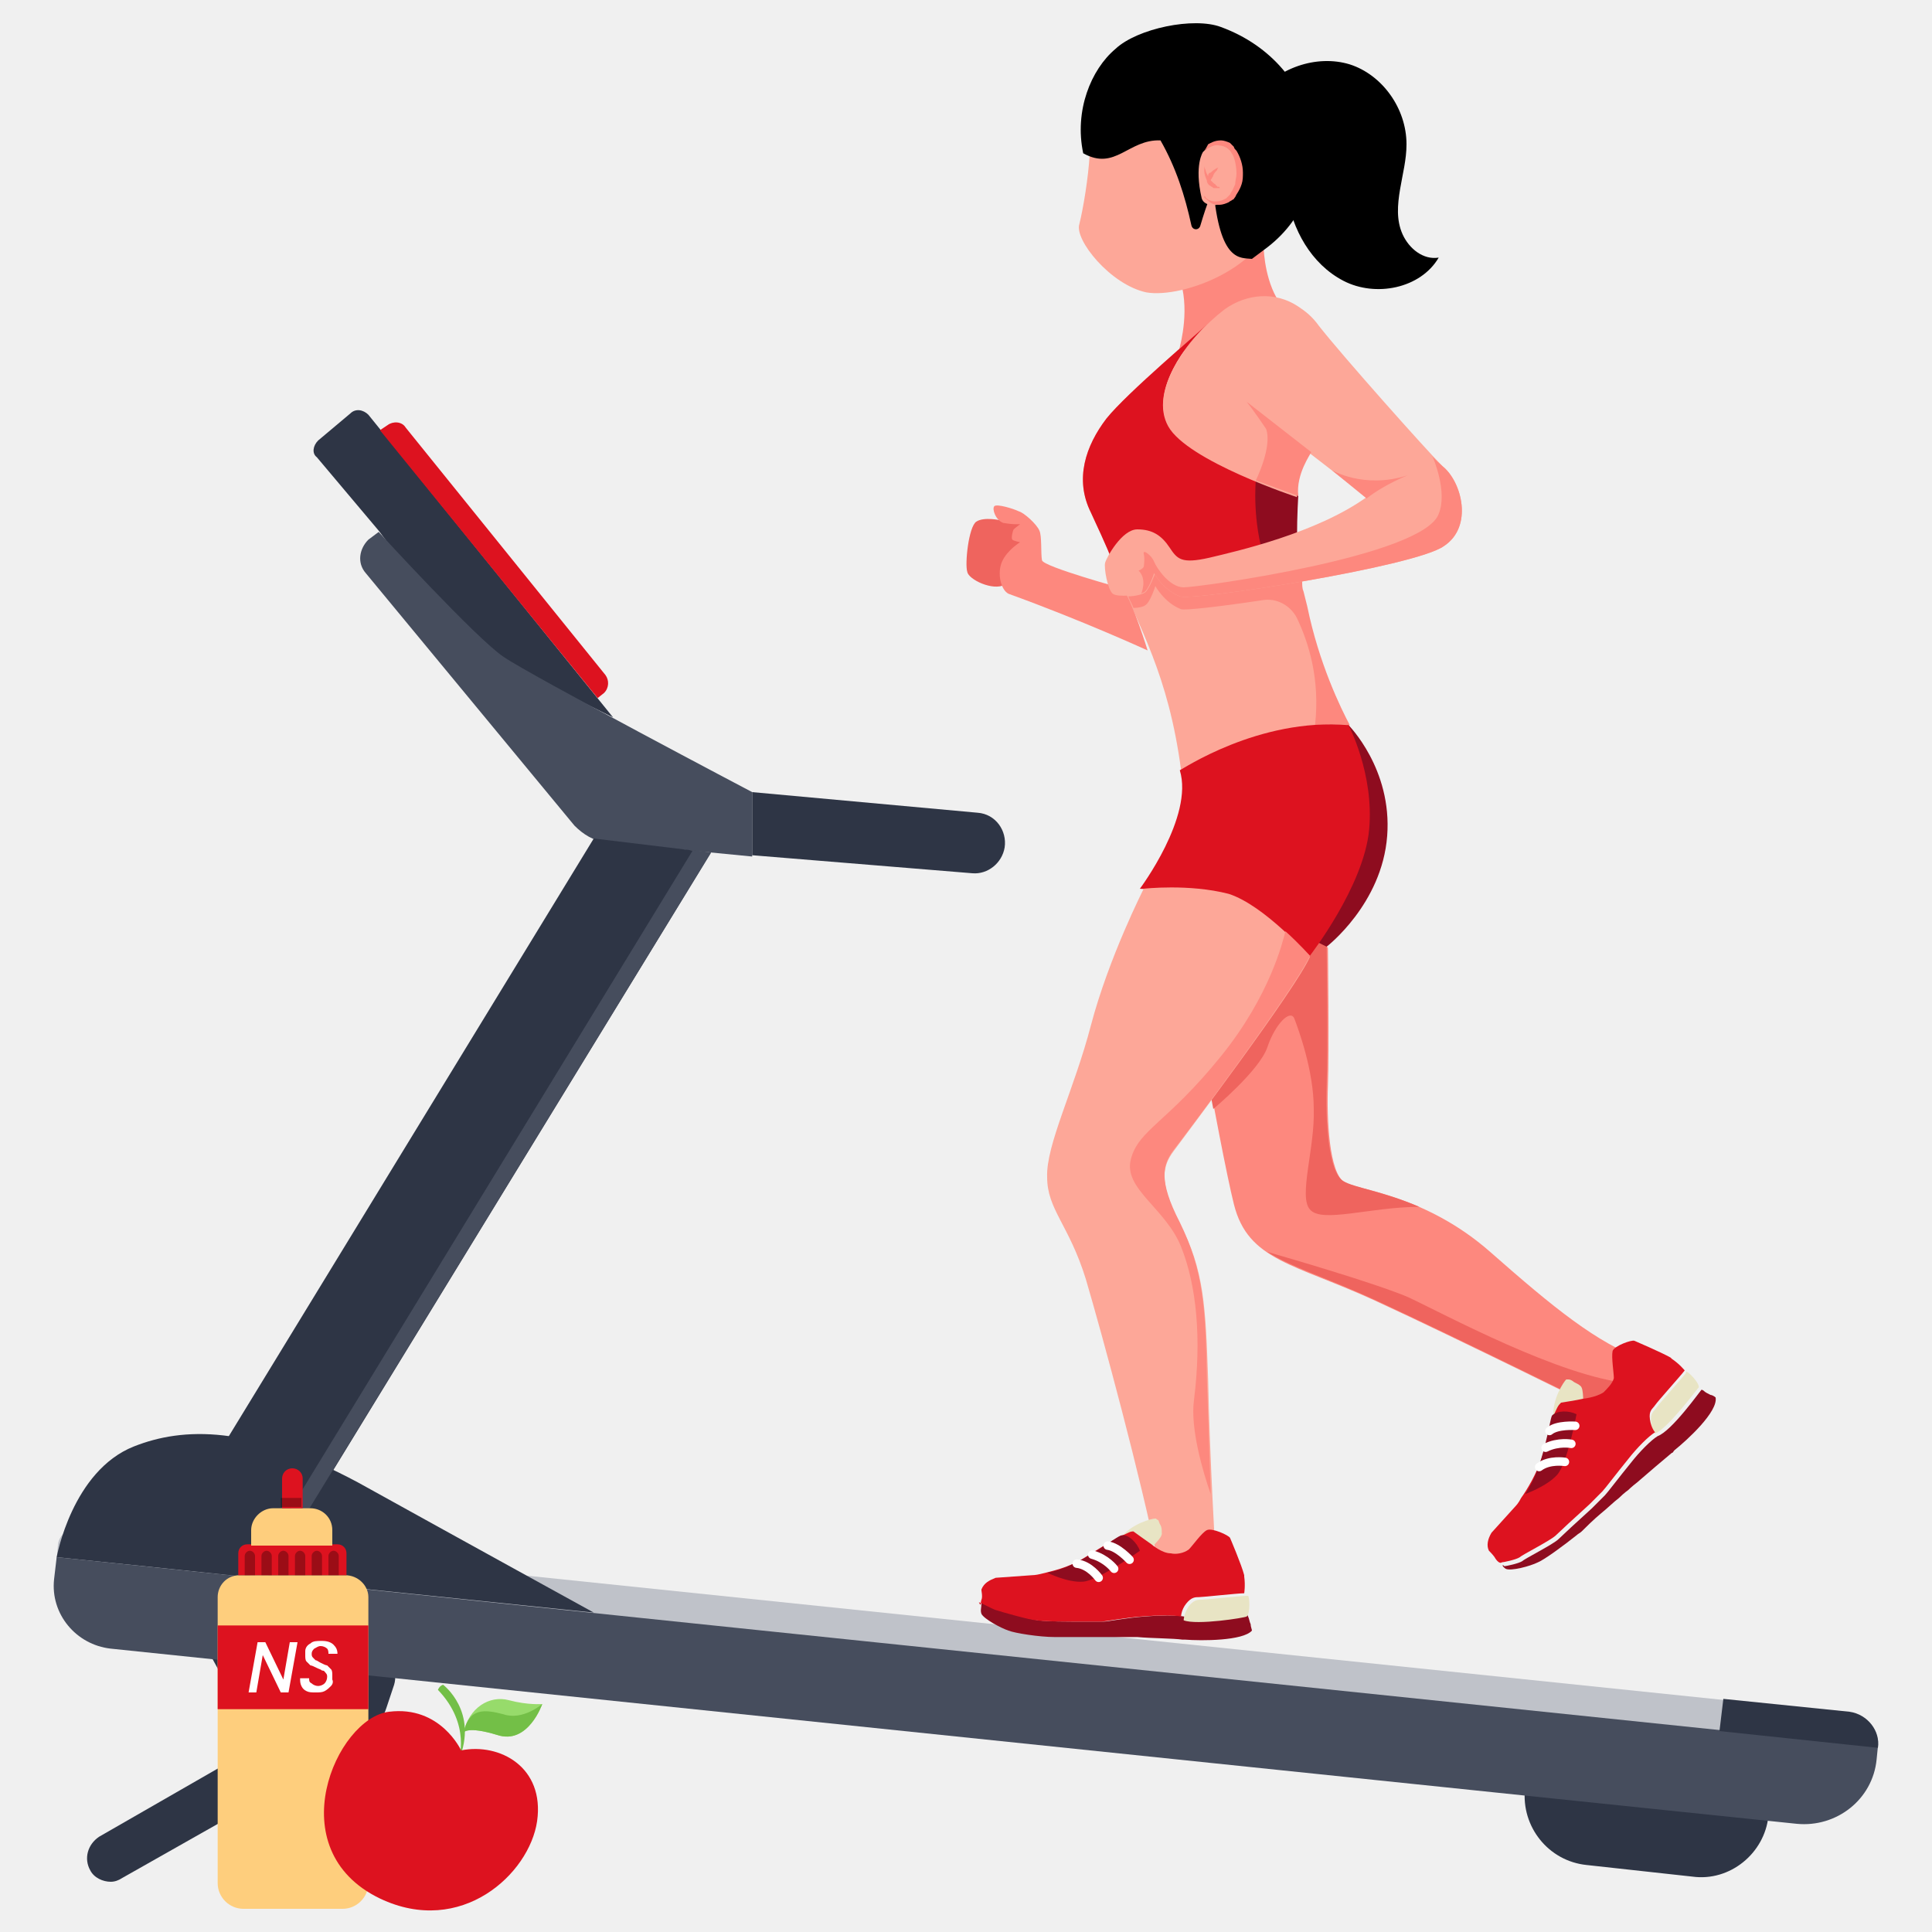
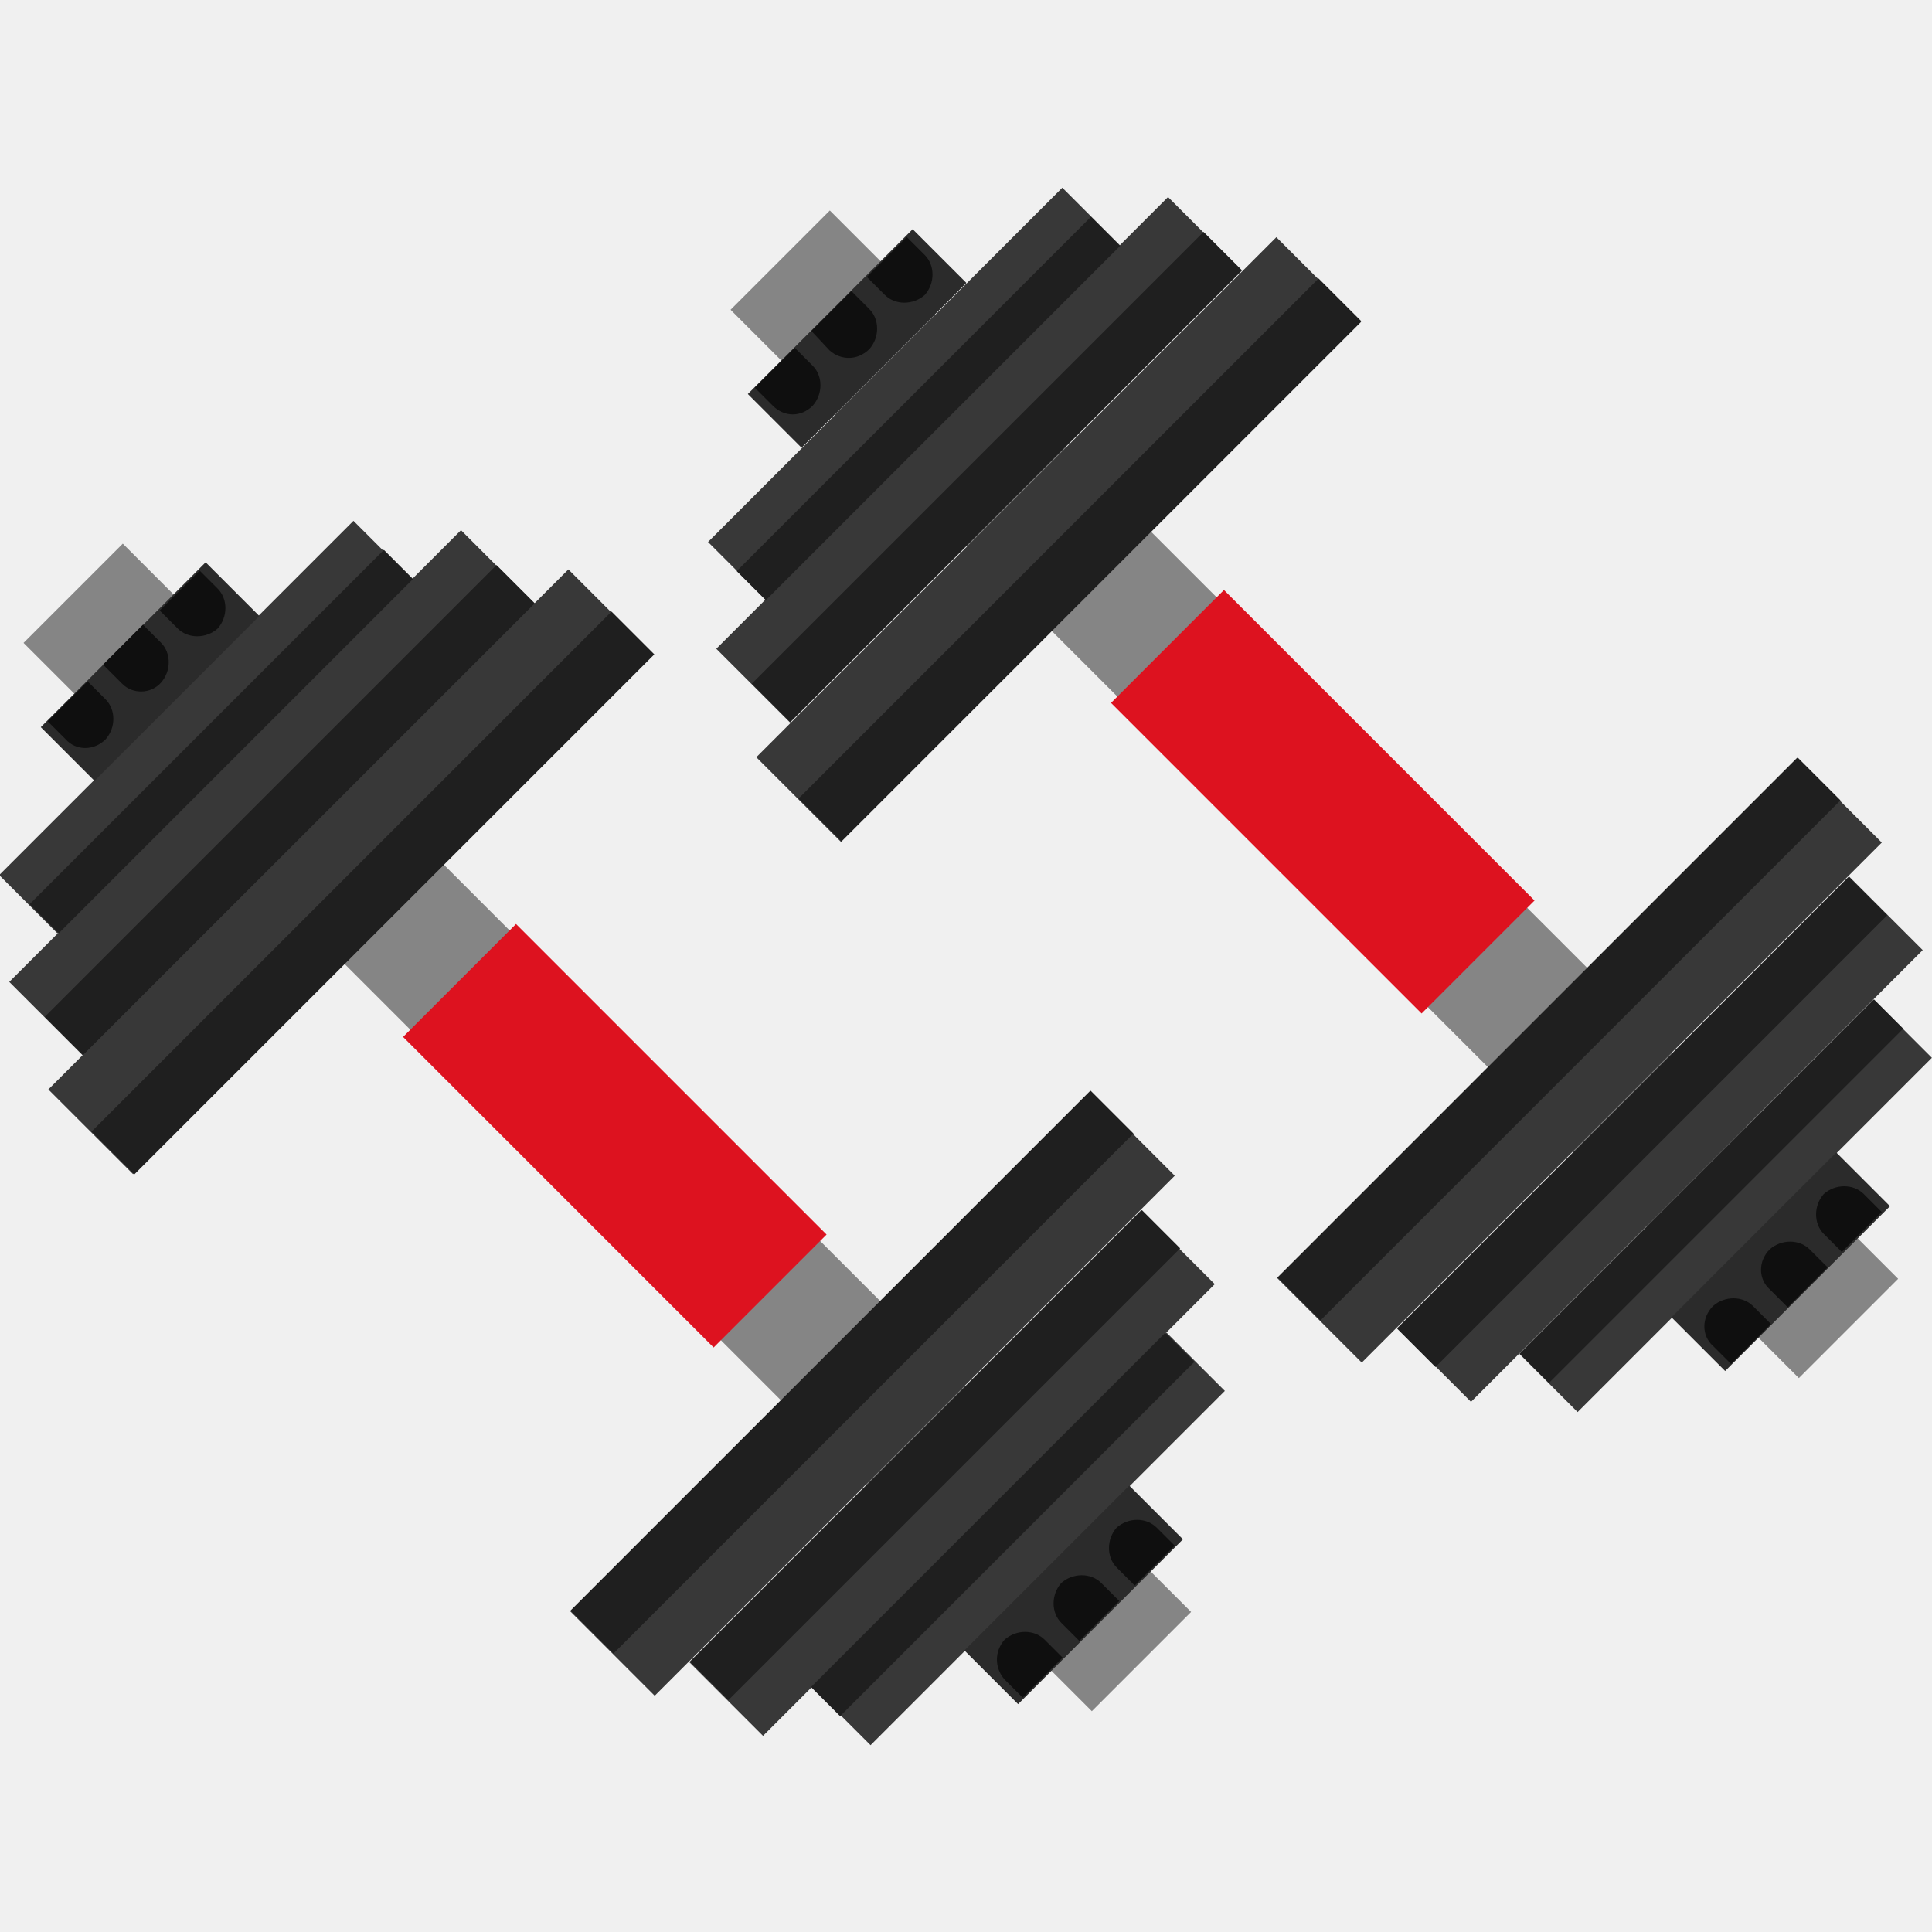
<svg xmlns="http://www.w3.org/2000/svg" version="1.1" id="Layer_1" x="0px" y="0px" viewBox="0 0 150 150" style="enable-background:new 0 0 150 150;" xml:space="preserve">
  <style type="text/css">
- 	.st0{fill:#BFC2C9;}
- 	.st1{fill:#2E3545;}
- 	.st2{fill:#464D5D;}
- 	.st3{fill:#DD121F;}
- 	.st4{fill:#FD887E;}
- 	.st5{fill:#FDA798;}
- 	.st6{fill:#8E0C1F;}
- 	.st7{fill:#EF645E;}
- 	.st8{fill:#E8E4C4;}
- 	.st9{fill:none;stroke:#FFFFFF;stroke-width:0.659;stroke-linecap:round;stroke-miterlimit:10;}
- 	.st10{fill:#FECE7D;}
- 	.st11{opacity:0.3;}
- 	.st12{fill:#FFFFFF;}
- 	.st13{fill:#97DB6B;}
- 	.st14{fill:#73BF47;}
+ 	.st0{fill:#858585;}
+ 	.st1{fill:#DD121F;}
+ 	.st2{fill:#383838;}
+ 	.st3{fill:#1F1F1F;}
+ 	.st4{fill:#2B2B2B;}
+ 	.st5{fill:#0F0F0F;}
</style>
-   <g id="XMLID_63_">
-     <g id="XMLID_3_">
-       <g id="XMLID_11_">
-         <path id="XMLID_29_" class="st0" d="M145.8,135.7L4.4,121.1l0.1-1.2c0.1-0.7,0.7-1.2,1.4-1.2L143.6,133     C145,133.1,146,134.4,145.8,135.7L145.8,135.7z" />
-         <path id="XMLID_43_" class="st1" d="M131.4,145.7l-8.2-0.9c-3-0.3-5.1-3-4.8-5.9l0-0.4l18.9,2.1l0,0.4     C137,143.9,134.3,146.1,131.4,145.7z" />
-         <path id="XMLID_21_" class="st1" d="M24.7,34.2l2.5-2.1c0.4-0.4,1-0.3,1.4,0.1l19,23.5c0,0-11.5-5.7-11.8-6.1     c-0.4-0.4-6.4-8.4-6.4-8.4l-4.8-5.7C24.2,35.2,24.3,34.6,24.7,34.2z" />
-         <g id="XMLID_45_">
-           <g>
-             <path id="XMLID_73_" class="st1" d="M22.4,137.9c-0.6,0-1.1-0.3-1.4-0.8l-4.5-8.3c-0.4-0.8-0.1-1.8,0.6-2.2       c0.8-0.4,1.8-0.1,2.2,0.6l4.5,8.3c0.4,0.8,0.1,1.8-0.6,2.2C23,137.8,22.7,137.9,22.4,137.9z" />
-           </g>
+   <g>
+     <g>
+       <rect x="96.6" y="3" transform="matrix(0.7071 -0.7071 0.7071 0.7071 -13.7063 90.235)" class="st0" width="10.9" height="117.3" />
+       <rect x="96.5" y="45.2" transform="matrix(0.7071 -0.7071 0.7071 0.7071 -13.936 90.8471)" class="st1" width="12.4" height="34.1" />
+       <g>
+         <g>
+           <rect x="94.1" y="77.6" transform="matrix(0.7071 -0.7071 0.7071 0.7071 -22.2588 110.8829)" class="st2" width="57.1" height="9.3" />
+           <rect x="92.5" y="78.3" transform="matrix(0.7071 -0.7071 0.7071 0.7071 -21.5772 109.231)" class="st3" width="57.1" height="4.7" />
        </g>
-         <g id="XMLID_37_">
-           <g>
-             <path id="XMLID_72_" class="st1" d="M8.6,146.1c-0.6,0-1.3-0.3-1.6-0.9c-0.5-0.9-0.2-2,0.7-2.6l18.1-10.4       c0.3-0.2,0.5-0.4,0.6-0.8l0.6-1.8c0.3-1,1.4-1.5,2.4-1.2c1,0.3,1.5,1.4,1.2,2.4l-0.6,1.8c-0.4,1.2-1.2,2.2-2.3,2.9L9.5,145.8       C9.2,146,8.9,146.1,8.6,146.1z" />
-           </g>
+         <g>
+           <rect x="104.1" y="84.4" transform="matrix(0.7071 -0.7071 0.7071 0.7071 -24.8094 117.0409)" class="st2" width="49.6" height="8.1" />
+           <rect x="102.7" y="85" transform="matrix(0.7071 -0.7071 0.7071 0.7071 -24.243 115.6804)" class="st3" width="49.6" height="4.2" />
        </g>
-         <path id="XMLID_32_" class="st1" d="M4.4,120.9c0,0,1.2-6.7,6-8.6c3.8-1.5,9-1.7,17.4,2.8c8.3,4.6,18.3,10.1,18.3,10.1L4.4,120.9     z" />
-         <path id="XMLID_24_" class="st2" d="M139.5,141.6L8.6,128c-2.7-0.3-4.7-2.7-4.4-5.4l0.2-1.7l141.4,14.7l-0.1,1     C145.4,139.7,142.6,141.9,139.5,141.6z" />
-         <path id="XMLID_10_" class="st2" d="M29.4,41.3c0,0,7.6,8.3,9.7,9.7c2.2,1.5,19.3,10.5,19.3,10.5v5l-11.3-1.1     c-1-0.1-1.8-0.6-2.5-1.3L28.4,44.5c-0.7-0.8-0.5-1.9,0.2-2.6L29.4,41.3z" />
-         <path id="XMLID_20_" class="st1" d="M58.4,61.5l17.5,1.6c1.4,0.1,2.3,1.4,2.1,2.7l0,0c-0.2,1.2-1.3,2.1-2.5,2l-17.1-1.4V61.5z" />
-         <path id="XMLID_22_" class="st3" d="M29.5,33.4l0.6-0.4c0.4-0.3,1.1-0.3,1.4,0.2L47,52.4c0.3,0.4,0.3,1-0.1,1.4l-0.5,0.4     L29.5,33.4z" />
-         <polygon id="XMLID_23_" class="st1" points="55.2,66.2 20.7,122.6 11.6,121.6 46.1,65.1    " />
-         <polygon id="XMLID_50_" class="st2" points="55.2,66.2 20.6,122.7 19.3,122.5 53.8,66    " />
-         <path id="XMLID_27_" class="st1" d="M145.8,135.7l-12.3-1.3l0.3-2.5l9.8,1C145,133.1,146,134.4,145.8,135.7L145.8,135.7z" />
+         <g>
+           <rect x="114.5" y="90.4" transform="matrix(0.7071 -0.7071 0.7071 0.7071 -26.9253 122.149)" class="st2" width="38.9" height="6.4" />
+           <rect x="113.4" y="90.9" transform="matrix(0.7071 -0.7071 0.7071 0.7071 -26.4615 121.019)" class="st3" width="38.9" height="3.2" />
+         </g>
+         <g>
+           <rect x="129.2" y="95" transform="matrix(0.7071 -0.7071 0.7071 0.7071 -28.7637 126.4561)" class="st4" width="18.1" height="5.9" />
+           <path class="st5" d="M141.6,95.8l1.4,1.4l3.1-3.1l-1.4-1.4c-0.8-0.8-2.2-0.8-3.1,0l0,0C140.8,93.6,140.8,95,141.6,95.8z" />
+           <path class="st5" d="M133,104.5l1.4,1.4l3.1-3.1l-1.4-1.4c-0.8-0.8-2.2-0.8-3.1,0l0,0C132.1,102.3,132.1,103.7,133,104.5z" />
+           <path class="st5" d="M137.4,100.1l1.4,1.4l3.1-3.1l-1.4-1.4c-0.8-0.8-2.2-0.8-3.1,0l0,0C136.5,97.9,136.5,99.3,137.4,100.1z" />
+         </g>
      </g>
-       <g id="XMLID_4_">
-         <g id="XMLID_35_">
-           <path id="XMLID_18_" class="st4" d="M98.1,19c0,0,0,2.3,1,4.1c1,1.7-1.6,3.5-1.6,3.5c0,0-6,0.7-6,0.7s0.8-2.5,0.3-4.9      C91.2,20,98.1,19,98.1,19z" />
-           <g id="XMLID_30_">
-             <path id="XMLID_7_" class="st5" d="M105,56.8l-13.3,3c-1-7.5-3.2-10.9-5.2-15.9c-0.7-1.8-1.4-3.2-1.8-4.1       c-1.3-2.6-0.4-5.2,1.2-7.3c1.6-2,7.3-6.8,7.8-7.3c-2.4,2.3-4.2,5.6-3,7.8c1.5,2.7,10,5.5,10,5.5s-0.4,4.7,0.6,8.7       C102.7,52.6,105,56.8,105,56.8z" />
-             <path id="XMLID_15_" class="st3" d="M100.7,43.2c-7.5,1.1-14.2,0.7-14.2,0.7c-0.7-1.8-1.4-3.2-1.8-4.1       c-1.3-2.6-0.4-5.2,1.2-7.3c1.6-2,7.3-6.8,7.8-7.3c-2.4,2.3-4.2,5.6-3,7.8c1.5,2.7,10,5.5,10,5.5S100.6,40.6,100.7,43.2z" />
-             <path id="XMLID_39_" class="st6" d="M100.7,42.4c0,0.3,0,0.5,0,0.8c-0.9,0.1-1.7,0.2-2.5,0.3c-1-3.1-0.7-6.2-0.7-6.2       c1.8,0.7,3.3,1.2,3.3,1.2s-0.1,1.4-0.1,3.3C100.7,42,100.7,42.2,100.7,42.4z" />
-             <path id="XMLID_91_" class="st4" d="M104.8,56.3c-0.9-0.1-1.8-0.1-2.7,0c0.4-3.6-0.5-6.4-1.4-8.3c-0.5-1-1.6-1.6-2.7-1.4       c-3.3,0.5-6,0.8-6.3,0.7c-1.3-0.5-2-1.8-2-1.8s-0.4,1.3-0.8,1.5c-0.1,0.1-0.5,0.2-0.9,0.2c-0.1-0.3-0.3-0.6-0.4-0.9       c0.6,0,1.2-0.2,1.3-0.3c0.3-0.2,0.8-1.5,0.8-1.5s0.7,1.3,2,1.8c0.4,0.1,3.6-0.2,7.4-0.9c0,0,0.1,0,0.1,0c0.3,0,0.5-0.1,0.8-0.1       c0.3-0.1,0.6-0.1,1-0.2c0,0,0,0,0.1,0c0,0.3,0,0.6,0.1,0.8c0.1,0.4,0.2,0.8,0.3,1.2C102.4,51.5,104.1,55,104.8,56.3z" />
-           </g>
-           <g id="XMLID_33_">
-             <path id="XMLID_8_" class="st7" d="M77.7,40.4c0,0-1.3-0.3-1.9,0.1c-0.6,0.4-0.9,3.3-0.7,3.9c0.1,0.6,2,1.5,2.9,1       c0.9-0.5,2.1-4.2,2.1-4.2l-0.6-0.9L77.7,40.4z" />
-             <path id="XMLID_9_" class="st4" d="M87.2,45.7c0,0-6.2-1.7-6.3-2.2c-0.1-0.5,0-1.9-0.2-2.3c-0.2-0.5-1.2-1.4-1.6-1.5       c-0.4-0.2-1.7-0.6-1.9-0.4c-0.2,0.2,0.1,1.1,0.7,1.3c0.6,0.1,0.9,0.1,0.9,0.1l0.4,0c0,0-0.4,0.3-0.5,0.4       c-0.1,0.2-0.2,0.7-0.1,0.8c0.1,0.1,0.6,0.2,0.6,0.2s-1,0.6-1.4,1.5c-0.4,0.9-0.1,2.2,0.5,2.5c5.8,2.1,10.8,4.4,10.8,4.4       S88,46.9,87.2,45.7z" />
-           </g>
-           <g id="XMLID_31_">
-             <path id="XMLID_14_" class="st5" d="M112.1,42.4c-2.2,1.6-19.6,4.3-20.5,3.9c-1.3-0.5-2-1.8-2-1.8s-0.4,1.3-0.8,1.5       s-2,0.4-2.4,0.1c-0.4-0.3-0.7-2-0.6-2.4c0.1-0.4,1.3-2.6,2.5-2.6c1.2,0,1.9,0.5,2.5,1.4c0.6,0.9,0.9,1.3,3.1,0.8       c2.1-0.5,8.3-1.9,12.2-4.7l-4.4-3.4c0,0-1.2,1.6-1,3.4c0,0-8.5-2.8-10-5.5c-1.5-2.7,1.4-6.8,4.4-9.1c1.7-1.2,3.9-1.4,5.7-0.2       c0.6,0.4,1.1,0.8,1.6,1.5c1.8,2.3,8.3,9.6,9.6,10.9C113.5,37.4,114.4,40.9,112.1,42.4z" />
-             <path id="XMLID_16_" class="st4" d="M112.1,42.4c-2.2,1.6-19.6,4.3-20.5,3.9c-1.3-0.5-2-1.8-2-1.8s-0.4,1.3-0.8,1.5       c0,0-0.1,0-0.2,0.1c0,0,0.5-1.1-0.2-1.8c0,0,0.3-0.1,0.4-0.3c0,0,0.1-0.6,0-1c-0.1-0.4,0.6,0.1,0.8,0.6c0.2,0.5,1.2,2,2.3,2       c1.2,0,18.6-2.4,19.8-5.7c0.7-1.7-0.4-4.3-0.5-4.5c0.3,0.4,0.6,0.6,0.8,0.8C113.5,37.4,114.4,40.9,112.1,42.4z" />
-             <path id="XMLID_12_" class="st4" d="M103.4,36.5c0,0,2.5,1.5,5.9,0.4c0,0-1.8,0.7-3.2,1.8L103.4,36.5z" />
-             <path id="XMLID_42_" class="st4" d="M100.8,38.5c0,0-1.4-0.5-3.3-1.2c0,0,1.3-2.6,0.8-4c0,0,0,0,0,0c-0.8-1.2-1.5-2.1-1.5-2.1       l5,3.9C101.8,35.2,100.6,36.8,100.8,38.5z" />
-           </g>
-           <path id="XMLID_82_" class="st4" d="M101.1,46.1L101.1,46.1c0-0.1-0.1-0.3-0.1-0.4C101,45.8,101.1,45.9,101.1,46.1z" />
+       <g>
+         <g>
+           <rect x="53.6" y="37.2" transform="matrix(0.7071 -0.7071 0.7071 0.7071 -5.4848 70.387)" class="st2" width="57.1" height="9.3" />
+           <rect x="55.3" y="41.1" transform="matrix(0.7071 -0.7071 0.7071 0.7071 -6.1664 72.0373)" class="st3" width="57.1" height="4.7" />
        </g>
-         <g id="XMLID_5_">
-           <path id="XMLID_6_" class="st4" d="M103.1,73.6c0,0,0.1,8.1,0,10.7c-0.1,2.6,0.1,6.8,1.3,7.5c1.1,0.6,6.3,1,11.3,5.4      c5,4.4,8.2,7,11.9,8.4l-2.4,4.3c0,0-12.1-6-18.4-8.9c-6.3-2.9-9.9-3.1-11-7.5c-1.1-4.4-4.3-22.7-4.3-22.7S101.5,71.1,103.1,73.6      z" />
-           <path id="XMLID_92_" class="st7" d="M110.2,93.7c-3.8,0-7.6,1.3-8.5,0.2c-0.9-1,0.4-4.8,0.3-7.8c0-3-1.2-6.2-1.5-7      c-0.3-0.8-1.5,0.4-2.1,2.2c-0.6,1.8-4.2,4.8-4.2,4.8c-1.3-6.8-2.8-15.4-2.8-15.4s10.1,0.4,11.6,2.8c0,0,0.1,8.1,0,10.7      c-0.1,2.6,0.1,6.8,1.3,7.5C105.1,92.2,107.4,92.5,110.2,93.7z" />
-           <path id="XMLID_34_" class="st7" d="M126.5,107.4l-1.4,2.4c0,0-12.1-6-18.4-8.9c-3.7-1.7-6.4-2.5-8.3-3.7      c1.4,0.4,8.3,2.4,10.9,3.5C112.1,102,121.1,106.9,126.5,107.4z" />
-           <path id="XMLID_13_" class="st6" d="M104.7,56.3c0,0,3.4,3.4,3,8.6c-0.4,5.3-4.7,8.6-4.7,8.6l-8.5-4.2      C94.5,69.4,102.8,56.8,104.7,56.3z" />
-           <g id="XMLID_17_">
-             <g id="XMLID_93_">
-               <path id="XMLID_94_" class="st6" d="M116.9,121.8C116.9,121.8,116.9,121.8,116.9,121.8c0.4,0.2,1.9-0.2,2.5-0.5        c0.5-0.2,2-1.3,3-2.1c0.1-0.1,0.3-0.2,0.4-0.3c0.3-0.3,0.9-0.9,1.5-1.4c0.5-0.4,1-0.9,1.4-1.2c0.4-0.4,0.7-0.6,0.7-0.6        c0,0,0.3-0.3,0.7-0.6c0.8-0.7,2.1-1.8,2.7-2.3c0.1,0,0.1-0.1,0.2-0.2c1-0.8,3.4-3,3.2-4.1c-0.1-0.1-0.3-0.2-0.4-0.2        c-0.2-0.1-0.4-0.2-0.5-0.3c-0.1-0.1-0.2-0.1-0.2-0.1l0,0c-0.1,0.1-2.3,3.2-3.4,3.6c-0.5,0.3-1.4,1.2-2.1,2.1        c-0.9,1.1-1.8,2.3-2,2.5c-0.1,0.1-0.2,0.2-0.4,0.4c-0.2,0.2-0.4,0.4-0.6,0.6c-1,0.9-2.4,2.2-2.6,2.4c-0.4,0.4-2.6,1.5-2.8,1.7        c-0.3,0.2-1.3,0.4-1.4,0.4C116.6,121.4,116.6,121.6,116.9,121.8z" />
-             </g>
-             <path id="XMLID_90_" class="st8" d="M121.6,107.1c0.1,0,0.1,0,0.2,0c0.1,0,0.3,0.1,0.4,0.2c0.2,0.1,0.4,0.2,0.5,0.3       c0.3,0.2,0.2,1.6,0.2,1.6c-0.7,0-1.2,0-1.2,0c-0.1,0.1-0.2,0.2-0.3,0.4c-0.1,0.2-0.2,0.4-0.3,0.7l-0.1,0c0,0,0,0,0,0.1       c-0.1,0-0.4-0.3-0.4-0.3C120.5,108.6,121.4,107.3,121.6,107.1z" />
-             <g id="XMLID_88_">
-               <path id="XMLID_89_" class="st8" d="M128.5,111.3c1-0.4,3.3-3.5,3.4-3.6c0,0,0,0,0,0c0-0.4-0.9-1.3-1-1.2c0,0,0,0,0,0.1        c-0.3,0.4-2.1,2.4-2.3,2.7c-0.2,0.3-0.5,0.4-0.4,1.1C128.2,111,128.5,111.3,128.5,111.3z" />
-             </g>
-             <path id="XMLID_47_" class="st3" d="M116.1,121c-0.1-0.2-0.4-0.5-0.4-0.5c0,0-0.1-0.1-0.1-0.1c-0.2-0.4-0.1-0.9,0.2-1.4       l1.9-2.1c0,0,0.2-0.2,0.4-0.6l0,0c0.5-0.7,1.2-1.9,1.6-3.1c0.3-0.9,0.5-1.8,0.7-2.6c0.1-0.2,0.1-0.4,0.2-0.6       c0.1-0.3,0.2-0.5,0.3-0.7c0.1-0.2,0.2-0.3,0.3-0.4c0,0,1.3-0.2,1.7-0.3c0,0,1-0.1,1.6-0.5c0.3-0.3,0.7-0.7,0.8-1.1       c0-0.4-0.2-1.6-0.1-2.1c0.1-0.4,1.5-0.9,1.7-0.8c0,0,2.1,0.9,2.8,1.3l0,0c0,0,0.1,0.1,0.1,0.1c0.6,0.4,1,0.9,1,0.9l0,0       c-0.3,0.4-2.1,2.4-2.3,2.7c-0.2,0.3-0.5,0.4-0.4,1.1c0.1,0.7,0.4,1,0.4,1c-0.5,0.3-1.4,1.2-2.1,2.1c-0.9,1.1-1.8,2.3-2,2.5       c-0.1,0.1-0.2,0.2-0.4,0.4c-0.2,0.2-0.4,0.4-0.6,0.6c-1,0.9-2.4,2.2-2.6,2.4c-0.4,0.4-2.6,1.5-2.8,1.7       c-0.3,0.2-1.3,0.4-1.4,0.4C116.5,121.4,116.3,121.3,116.1,121z" />
-             <path id="XMLID_46_" class="st6" d="M118.4,116L118.4,116c0,0,1.7-0.6,2.5-1.5c0.8-0.9,1.5-4.7,1.5-4.7       c-0.6-0.3-1.5-0.3-1.9,0.1C120.3,110.2,119.9,113.9,118.4,116z" />
-             <path id="XMLID_40_" class="st9" d="M122.3,110.7c0,0-1.4-0.1-2,0.4" />
-             <path id="XMLID_19_" class="st9" d="M122,112.1c0,0-1-0.2-2,0.3" />
-             <path id="XMLID_28_" class="st9" d="M121.5,113.5c0,0-1.2-0.2-2,0.4" />
-           </g>
+         <g>
+           <rect x="51.2" y="31.6" transform="matrix(0.7071 -0.7071 0.7071 0.7071 -2.9342 64.2292)" class="st2" width="49.6" height="8.1" />
+           <rect x="52.6" y="34.9" transform="matrix(0.7071 -0.7071 0.7071 0.7071 -3.5006 65.5917)" class="st3" width="49.6" height="4.2" />
        </g>
-         <g id="XMLID_36_">
-           <path id="XMLID_67_" d="M109.2,11.2c0,1.2-0.3,2.3-0.5,3.5s-0.3,2.4,0.2,3.5c0.5,1.1,1.6,2,2.8,1.8c-1.4,2.4-4.9,3.1-7.4,1.8      c-2.5-1.3-4-4-4.4-6.8c-0.2-1.4-0.2-2.7-0.4-4.1c-0.3-1.3-0.9-2.7-2-3.4c1.6-2.2,4.7-3.3,7.3-2.5      C107.3,5.8,109.2,8.4,109.2,11.2z" />
-           <path id="XMLID_223_" class="st5" d="M96.9,4.8c-1.8-1.6-5.5-4-9.3-1.3c-3.8,2.7-2.9,6.7-3,8.5c-0.1,1.8-0.5,4.2-0.8,5.4      c-0.4,1.2,2.4,4.7,5.2,5.3c2.8,0.5,10-2,10.5-7.5C100.1,9.5,98.1,5.8,96.9,4.8z" />
-           <g id="XMLID_304_">
-             <g id="XMLID_305_">
-               <path id="XMLID_287_" d="M94.8,2.1c7.9,2.9,9.7,12.4,3.6,17.1c-0.4,0.3-1.2,0.9-1.2,0.9s0.4,0.1,0,0c-0.9-0.1-2.5,0.3-3-5.5        c0,0-0.5,1.2-1,2.9c-0.1,0.4-0.6,0.4-0.7,0c-0.5-2.3-1.2-4.5-2.4-6.6c-2.5-0.1-3.5,2.4-6,1c-0.7-3.3,0.6-6.5,2.5-8.1        C88.3,2.2,92.7,1.3,94.8,2.1z" />
-             </g>
-           </g>
-           <g id="XMLID_215_">
-             <path id="XMLID_222_" class="st5" d="M93.3,15.4c0.2,0.7,1.6,0.8,2.4-0.3c0.9-1.2,0.4-3.2-0.5-3.7c-0.9-0.6-1.8,0.4-1.8,0.4       S92.7,12.8,93.3,15.4z" />
-             <path id="XMLID_221_" class="st4" d="M93.5,13.3c0-0.2,0-0.4,0-0.4l0,0c0,0,0,0.1,0.1,0.3c0,0.1,0.1,0.3,0.2,0.5c0,0,0,0,0-0.1       c0-0.1,0.1-0.2,0.2-0.2c0.3-0.3,0.6-0.4,0.6-0.4l0,0c0,0-0.1,0.1-0.1,0.2c-0.1,0.1-0.2,0.2-0.3,0.4c0,0.1-0.1,0.2-0.1,0.2       c0,0.1-0.1,0.1-0.1,0.2c0,0,0,0,0,0c0.1,0.1,0.1,0.1,0.2,0.2c0.1,0.1,0.2,0.1,0.2,0.2c0,0,0.1,0,0.1,0.1c0,0,0.1,0,0.1,0       c0.1,0,0.1,0.1,0.1,0.1l0,0c0,0,0,0-0.1,0c0,0-0.1,0-0.1,0c0,0-0.1,0-0.2,0c-0.1,0-0.1,0-0.2-0.1c-0.1,0-0.1-0.1-0.2-0.1       c-0.1-0.1-0.2-0.2-0.2-0.4C93.6,13.8,93.5,13.5,93.5,13.3z" />
-             <path id="XMLID_242_" class="st4" d="M93.5,11.7c0,0,0.1-0.1,0.3-0.2c0.2-0.1,0.5-0.3,0.9-0.2c0.2,0,0.4,0.1,0.6,0.2       c0.1,0.1,0.2,0.2,0.2,0.2c0.1,0.1,0.1,0.2,0.2,0.3c0.2,0.4,0.3,1,0.3,1.5c0,0.3-0.1,0.5-0.1,0.8c-0.1,0.2-0.2,0.5-0.3,0.6       l-0.1,0.2c0,0-0.1,0.1-0.1,0.1c0,0-0.1,0.1-0.1,0.1c0,0-0.1,0.1-0.1,0.1c-0.2,0.1-0.4,0.2-0.5,0.2c-0.4,0.1-0.7,0-0.9-0.1       c-0.1-0.1-0.2-0.1-0.2-0.2c0,0-0.1-0.1-0.1-0.1l0,0c0,0,0,0,0,0.1c0,0.1,0.1,0.1,0.2,0.2c0.1,0.1,0.2,0.2,0.4,0.3       c0.2,0.1,0.4,0.1,0.6,0.1c0.2,0,0.5-0.1,0.7-0.2c0.1-0.1,0.2-0.1,0.3-0.2c0.1,0,0.1-0.1,0.2-0.2l0.1-0.2       c0.2-0.3,0.3-0.5,0.4-0.8c0.1-0.3,0.1-0.6,0.1-0.9c0-0.6-0.2-1.2-0.5-1.7c-0.1-0.1-0.2-0.2-0.2-0.3c-0.1-0.1-0.2-0.2-0.3-0.3       c-0.2-0.1-0.5-0.2-0.7-0.2c-0.5,0-0.8,0.2-1,0.3C93.6,11.6,93.5,11.7,93.5,11.7L93.5,11.7z" />
-           </g>
+         <g>
+           <rect x="51.5" y="27.4" transform="matrix(0.7071 -0.7071 0.7071 0.7071 -0.8182 59.1209)" class="st2" width="38.9" height="6.4" />
+           <rect x="52.6" y="30.1" transform="matrix(0.7071 -0.7071 0.7071 0.7071 -1.2821 60.247)" class="st3" width="38.9" height="3.2" />
        </g>
-         <g id="XMLID_38_">
-           <path id="XMLID_41_" class="st3" d="M104.7,56.3c0,0,2,3.8,1.6,8.1c-0.4,4.4-4.6,9.8-4.6,9.8s-5.2-4.8-13.2-5.2      c0,0,4.2-5.6,3.1-9.2C91.7,59.8,97.7,55.7,104.7,56.3z" />
-           <path id="XMLID_48_" class="st5" d="M101.7,74.3c-1.1,2.5-9.8,14-10.6,15.1c-0.8,1.1-1.2,2.3,0.5,5.6c1.9,3.6,2,6.5,2.2,12.1      c0.1,5.6,0.6,14.2,0.6,14.2h-4.5c-1.3-6.5-4.3-17.6-5.6-22c-1.3-4.2-3-5.4-3-7.9c-0.1-2.5,2.1-6.8,3.4-11.8      c1.4-5.3,4.1-10.6,4.1-10.6s3.5-0.4,6.6,0.4C98.2,70.3,101.7,74.3,101.7,74.3z" />
-           <path id="XMLID_49_" class="st4" d="M93.7,107c0.1,2.7,0.2,6.2,0.3,9c-0.6-1.7-1.6-5.1-1.3-7.3c0.6-4.8,0.2-8.9-1-11.9      c-1.2-3-4.5-4.5-3.9-6.8c0.6-2.3,2.8-2.8,7-8c3.8-4.7,4.8-8.9,5-9.7c1.1,1,1.9,1.9,1.9,1.9c-1.1,2.5-9.8,14.1-10.6,15.1      c-0.8,1.1-1.2,2.3,0.5,5.6C93.4,98.6,93.6,101.4,93.7,107z" />
-           <g id="XMLID_370_">
-             <g id="XMLID_379_">
-               <path id="XMLID_380_" class="st6" d="M76.2,125.3C76.2,125.3,76.2,125.3,76.2,125.3c0.2,0.4,1.5,1.1,2.1,1.3        c0.5,0.2,2.4,0.5,3.6,0.5c0.2,0,0.3,0,0.5,0c0.4,0,1.3,0,2.1,0c0.7,0,1.3,0,1.9,0c0.6,0,0.9,0,1,0c0,0,0.4,0,0.9,0        c1.1,0.1,2.8,0.1,3.5,0.2c0.1,0,0.1,0,0.2,0c1.3,0.1,4.5,0.1,5.2-0.7c0-0.1-0.1-0.3-0.1-0.5c-0.1-0.2-0.1-0.4-0.2-0.6        c-0.1-0.2-0.1-0.3-0.1-0.3l0,0c-0.1,0-3.9,0.7-4.9,0.3c-0.6-0.1-1.8-0.1-3,0c-1.4,0.1-2.9,0.4-3.2,0.4c-0.1,0-0.3,0-0.6,0        c-0.2,0-0.5,0-0.8,0c-1.4,0-3.2,0-3.6-0.1c-0.5,0-2.9-0.7-3.2-0.8c-0.3-0.1-1.2-0.6-1.3-0.6C76.2,124.9,76.1,125,76.2,125.3z" />
-             </g>
-             <path id="XMLID_378_" class="st8" d="M89.7,117.9c0.1,0,0.1,0.1,0.2,0.1c0.1,0.1,0.1,0.3,0.2,0.4c0.1,0.2,0.1,0.4,0.1,0.6       c0.1,0.4-1,1.3-1,1.3c-0.5-0.5-0.8-0.9-0.8-0.9c-0.1,0-0.3,0-0.4,0.1c-0.2,0.1-0.4,0.2-0.7,0.3l0-0.1c0,0,0,0-0.1,0       c-0.1-0.1-0.1-0.4-0.1-0.4C87.9,118.3,89.4,117.9,89.7,117.9z" />
-             <g id="XMLID_376_">
-               <path id="XMLID_377_" class="st8" d="M91.9,125.8c1,0.4,4.8-0.2,4.9-0.3c0,0,0,0,0,0c0.3-0.3,0.2-1.6,0.1-1.6c0,0,0,0-0.1,0        c-0.5,0-3.2,0.3-3.5,0.3c-0.3,0-0.6,0-1,0.5C91.9,125.3,91.9,125.8,91.9,125.8z" />
-             </g>
-             <path id="XMLID_375_" class="st3" d="M76.2,124.2c0.1-0.2,0-0.7,0-0.7c0,0,0-0.1,0-0.1c0.2-0.5,0.6-0.7,1.1-0.9l2.8-0.2       c0,0,0.3,0,0.7-0.1c0,0,0,0,0,0c0.8-0.2,2.2-0.5,3.3-1.2c0.8-0.5,1.6-1,2.3-1.4c0.2-0.1,0.4-0.2,0.5-0.3       c0.3-0.1,0.5-0.2,0.7-0.3c0.2-0.1,0.3-0.1,0.4-0.1c0,0,1.1,0.8,1.4,1c0,0,0.8,0.7,1.5,0.7c0.4,0.1,1,0,1.4-0.3       c0.3-0.3,1-1.3,1.4-1.5c0.4-0.2,1.7,0.4,1.8,0.6c0,0,0.9,2.1,1.1,2.9l0,0c0,0,0,0.1,0,0.1c0.1,0.7,0,1.3,0,1.3l0,0       c-0.5,0-3.2,0.3-3.5,0.3c-0.3,0-0.6,0-1,0.5c-0.4,0.5-0.4,1-0.4,1c-0.6-0.1-1.8-0.1-3,0c-1.4,0.1-2.9,0.4-3.2,0.4       c-0.1,0-0.3,0-0.6,0c-0.2,0-0.5,0-0.8,0c-1.4,0-3.2,0-3.6-0.1c-0.5,0-2.9-0.7-3.2-0.8c-0.3-0.1-1.2-0.6-1.3-0.6       C76.2,124.8,76.1,124.5,76.2,124.2z" />
-             <path id="XMLID_374_" class="st6" d="M81.3,122.1L81.3,122.1c0,0,1.6,0.8,2.8,0.7c1.2-0.1,4.4-2.4,4.4-2.4       c-0.2-0.6-0.9-1.3-1.4-1.2C86.7,119.2,83.8,121.7,81.3,122.1z" />
-             <path id="XMLID_373_" class="st9" d="M87.7,121.1c0,0-0.9-1-1.7-1.1" />
-             <path id="XMLID_372_" class="st9" d="M86.5,121.8c0,0-0.6-0.8-1.7-1.1" />
-             <path id="XMLID_371_" class="st9" d="M85.3,122.5c0,0-0.7-1-1.7-1.1" />
-           </g>
+         <g>
+           <rect x="57.5" y="23.3" transform="matrix(0.7071 -0.7071 0.7071 0.7071 0.9278 54.7751)" class="st4" width="18.1" height="5.9" />
+           <path class="st5" d="M68.7,22.9l-1.4-1.4l3.1-3.1l1.4,1.4c0.8,0.8,0.8,2.2,0,3.1l0,0C70.9,23.7,69.5,23.7,68.7,22.9z" />
+           <path class="st5" d="M60,31.5l-1.4-1.4l3.1-3.1l1.4,1.4c0.8,0.8,0.8,2.2,0,3.1l0,0C62.2,32.4,60.9,32.4,60,31.5z" />
+           <path class="st5" d="M64.4,27.2L63,25.7l3.1-3.1l1.4,1.4c0.8,0.8,0.8,2.2,0,3.1l0,0C66.6,28,65.3,28,64.4,27.2z" />
        </g>
      </g>
    </g>
-     <g id="XMLID_172_">
-       <g id="XMLID_146_">
-         <path id="XMLID_224_" class="st10" d="M26.8,122.3h-8.2c-1,0-1.7,0.8-1.7,1.7v0.9v21.3c0,1.1,0.9,2,2,2h7.7c1.1,0,2-0.9,2-2     v-21.3V124C28.6,123.1,27.8,122.3,26.8,122.3z" />
-         <path id="XMLID_220_" class="st3" d="M19.2,119.9h7c0.4,0,0.7,0.3,0.7,0.7v1.7h-8.4v-1.7C18.5,120.2,18.8,119.9,19.2,119.9z" />
-         <path id="XMLID_217_" class="st10" d="M24.1,117.1h-2.9c-0.9,0-1.7,0.8-1.7,1.7v1.2h6.3v-1.2C25.8,117.8,25,117.1,24.1,117.1z" />
-         <path id="XMLID_208_" class="st3" d="M22.7,114L22.7,114c-0.5,0-0.8,0.4-0.8,0.8v2.3h1.6v-2.3C23.5,114.3,23.1,114,22.7,114z" />
-         <rect id="XMLID_188_" x="21.8" y="116.3" class="st11" width="1.6" height="0.7" />
-         <rect id="XMLID_184_" x="16.9" y="126.2" class="st3" width="11.7" height="6.5" />
+     <g>
+       <rect x="41.7" y="28.9" transform="matrix(0.7071 -0.7071 0.7071 0.7071 -48.0946 58.9653)" class="st0" width="10.9" height="117.3" />
+       <rect x="41.5" y="71.1" transform="matrix(0.7071 -0.7071 0.7071 0.7071 -48.3245 59.5768)" class="st1" width="12.4" height="34.1" />
+       <g>
        <g>
-           <path class="st12" d="M22.4,131.4h-0.6l-1.4-2.9l-0.5,2.9h-0.6l0.7-3.9h0.6l1.4,2.9l0.5-2.9h0.6L22.4,131.4z" />
-           <path class="st12" d="M25.7,130.9c-0.1,0.1-0.3,0.3-0.5,0.4c-0.2,0.1-0.4,0.1-0.7,0.1c-0.3,0-0.5,0-0.7-0.1      c-0.2-0.1-0.3-0.2-0.4-0.4c-0.1-0.2-0.1-0.4-0.1-0.6h0.7c0,0.2,0,0.3,0.2,0.4c0.1,0.1,0.3,0.2,0.5,0.2c0.2,0,0.4-0.1,0.5-0.2      c0.1-0.1,0.2-0.3,0.2-0.5c0-0.1,0-0.2-0.1-0.3c-0.1-0.1-0.1-0.2-0.3-0.2c-0.1-0.1-0.2-0.1-0.4-0.2c-0.2-0.1-0.4-0.2-0.5-0.2      c-0.1-0.1-0.2-0.2-0.3-0.3c-0.1-0.1-0.1-0.3-0.1-0.5c0-0.1,0-0.2,0-0.3c0-0.3,0.2-0.5,0.4-0.6c0.2-0.2,0.5-0.2,0.9-0.2      c0.4,0,0.7,0.1,0.9,0.3c0.2,0.2,0.3,0.4,0.3,0.7h-0.7c0-0.1,0-0.3-0.1-0.4c-0.1-0.1-0.3-0.2-0.5-0.2c-0.2,0-0.3,0.1-0.5,0.2      c-0.1,0.1-0.2,0.2-0.2,0.4c0,0.1,0,0.2,0.1,0.3c0.1,0.1,0.1,0.1,0.2,0.2c0.1,0,0.2,0.1,0.4,0.2c0.2,0.1,0.4,0.2,0.5,0.2      c0.1,0.1,0.2,0.2,0.3,0.3c0.1,0.1,0.1,0.3,0.1,0.5c0,0.1,0,0.2,0,0.3C25.9,130.6,25.8,130.8,25.7,130.9z" />
+           <rect x="39.2" y="103.5" transform="matrix(0.7071 -0.7071 0.7071 0.7071 -56.6476 79.6149)" class="st2" width="57.1" height="9.3" />
+           <rect x="37.6" y="104.2" transform="matrix(0.7071 -0.7071 0.7071 0.7071 -55.9646 77.965)" class="st3" width="57.1" height="4.7" />
        </g>
-         <path id="XMLID_167_" class="st11" d="M19.4,120.4L19.4,120.4c-0.2,0-0.4,0.2-0.4,0.4v1.5h0.8v-1.5     C19.8,120.6,19.6,120.4,19.4,120.4z" />
-         <path id="XMLID_158_" class="st11" d="M20.7,120.4L20.7,120.4c-0.2,0-0.4,0.2-0.4,0.4v1.5h0.8v-1.5     C21.1,120.6,20.9,120.4,20.7,120.4z" />
-         <path id="XMLID_156_" class="st11" d="M22,120.4L22,120.4c-0.2,0-0.4,0.2-0.4,0.4v1.5h0.8v-1.5C22.4,120.6,22.2,120.4,22,120.4z" />
-         <path id="XMLID_150_" class="st11" d="M23.3,120.4L23.3,120.4c-0.2,0-0.4,0.2-0.4,0.4v1.5h0.8v-1.5     C23.7,120.6,23.5,120.4,23.3,120.4z" />
-         <path id="XMLID_149_" class="st11" d="M24.6,120.4L24.6,120.4c-0.2,0-0.4,0.2-0.4,0.4v1.5H25v-1.5     C25,120.6,24.8,120.4,24.6,120.4z" />
-         <path id="XMLID_148_" class="st11" d="M25.9,120.4L25.9,120.4c-0.2,0-0.4,0.2-0.4,0.4v1.5h0.8v-1.5     C26.3,120.6,26.1,120.4,25.9,120.4z" />
+         <g>
+           <rect x="49.1" y="110.3" transform="matrix(0.7071 -0.7071 0.7071 0.7071 -59.1977 85.7706)" class="st2" width="49.6" height="8.1" />
+           <rect x="47.8" y="110.9" transform="matrix(0.7071 -0.7071 0.7071 0.7071 -58.6322 84.4052)" class="st3" width="49.6" height="4.2" />
+         </g>
+         <g>
+           <rect x="59.6" y="116.3" transform="matrix(0.7071 -0.7071 0.7071 0.7071 -61.3138 90.8791)" class="st2" width="38.9" height="6.4" />
+           <rect x="58.4" y="116.7" transform="matrix(0.7071 -0.7071 0.7071 0.7071 -60.8486 89.7562)" class="st3" width="38.9" height="3.2" />
+         </g>
+         <g>
+           <rect x="74.3" y="120.9" transform="matrix(0.7071 -0.7071 0.7071 0.7071 -63.152 95.1867)" class="st4" width="18.1" height="5.9" />
+           <path class="st5" d="M86.7,121.7l1.4,1.4l3.1-3.1l-1.4-1.4c-0.8-0.8-2.2-0.8-3.1,0l0,0C85.9,119.5,85.9,120.9,86.7,121.7z" />
+           <path class="st5" d="M78,130.4l1.4,1.4l3.1-3.1l-1.4-1.4c-0.8-0.8-2.2-0.8-3.1,0l0,0C77.2,128.2,77.2,129.5,78,130.4z" />
+           <path class="st5" d="M82.4,126l1.4,1.4l3.1-3.1l-1.4-1.4c-0.8-0.8-2.2-0.8-3.1,0l0,0C81.6,123.8,81.6,125.2,82.4,126z" />
+         </g>
      </g>
-       <g id="XMLID_145_">
-         <path id="XMLID_234_" class="st13" d="M36,134.5c0,0,0.3-0.5,2.6,0.2c2.4,0.8,3.5-2.4,3.5-2.4s-1.1,0.1-2.6-0.3     C38,131.6,36.4,132.6,36,134.5z" />
-         <path id="XMLID_231_" class="st14" d="M34.4,130.8c0,0,2.8,2.1,1.2,5.9c0,0,1-2.8-1.6-5.5C34,131.2,34.1,130.9,34.4,130.8z" />
-         <path id="XMLID_228_" class="st3" d="M35.8,135.9c0,0-1.6-3.5-5.6-3c-4.1,0.5-8.6,10.7-0.7,14.5c6.3,3,11.6-1.9,12.2-6     C42.3,137.2,38.8,135.3,35.8,135.9z" />
-         <path id="XMLID_225_" class="st14" d="M36,134.5c0,0,0.3-0.5,2.6,0.2c2.4,0.8,3.5-2.4,3.5-2.4s-1.5,1.3-3,0.8     C37.6,132.7,36.4,132.6,36,134.5z" />
+       <g>
+         <g>
+           <rect x="-1.3" y="63" transform="matrix(0.7071 -0.7071 0.7071 0.7071 -39.8732 39.1171)" class="st2" width="57.1" height="9.3" />
+           <rect x="0.4" y="67" transform="matrix(0.7071 -0.7071 0.7071 0.7071 -40.5557 40.7648)" class="st3" width="57.1" height="4.7" />
+         </g>
+         <g>
+           <rect x="-3.7" y="57.5" transform="matrix(0.7071 -0.7071 0.7071 0.7071 -37.3226 32.9595)" class="st2" width="49.6" height="8.1" />
+           <rect x="-2.3" y="60.8" transform="matrix(0.7071 -0.7071 0.7071 0.7071 -37.8881 34.3247)" class="st3" width="49.6" height="4.2" />
+         </g>
+         <g>
+           <rect x="-3.5" y="53.2" transform="matrix(0.7071 -0.7071 0.7071 0.7071 -35.2066 27.851)" class="st2" width="38.9" height="6.4" />
+           <rect x="-2.3" y="56" transform="matrix(0.7071 -0.7071 0.7071 0.7071 -35.6718 28.974)" class="st3" width="38.9" height="3.2" />
+         </g>
+         <g>
+           <rect x="2.6" y="49.2" transform="matrix(0.7071 -0.7071 0.7071 0.7071 -33.4606 23.5052)" class="st4" width="18.1" height="5.9" />
+           <path class="st5" d="M13.8,48.8l-1.4-1.4l3.1-3.1l1.4,1.4c0.8,0.8,0.8,2.2,0,3.1l0,0C16,49.6,14.6,49.6,13.8,48.8z" />
+           <path class="st5" d="M5.1,57.4L3.7,56l3.1-3.1l1.4,1.4c0.8,0.8,0.8,2.2,0,3.1l0,0C7.3,58.3,5.9,58.3,5.1,57.4z" />
+           <path class="st5" d="M9.5,53.1L8,51.6l3.1-3.1l1.4,1.4c0.8,0.8,0.8,2.2,0,3.1l0,0C11.7,53.9,10.3,53.9,9.5,53.1z" />
+         </g>
      </g>
    </g>
  </g>
</svg>
